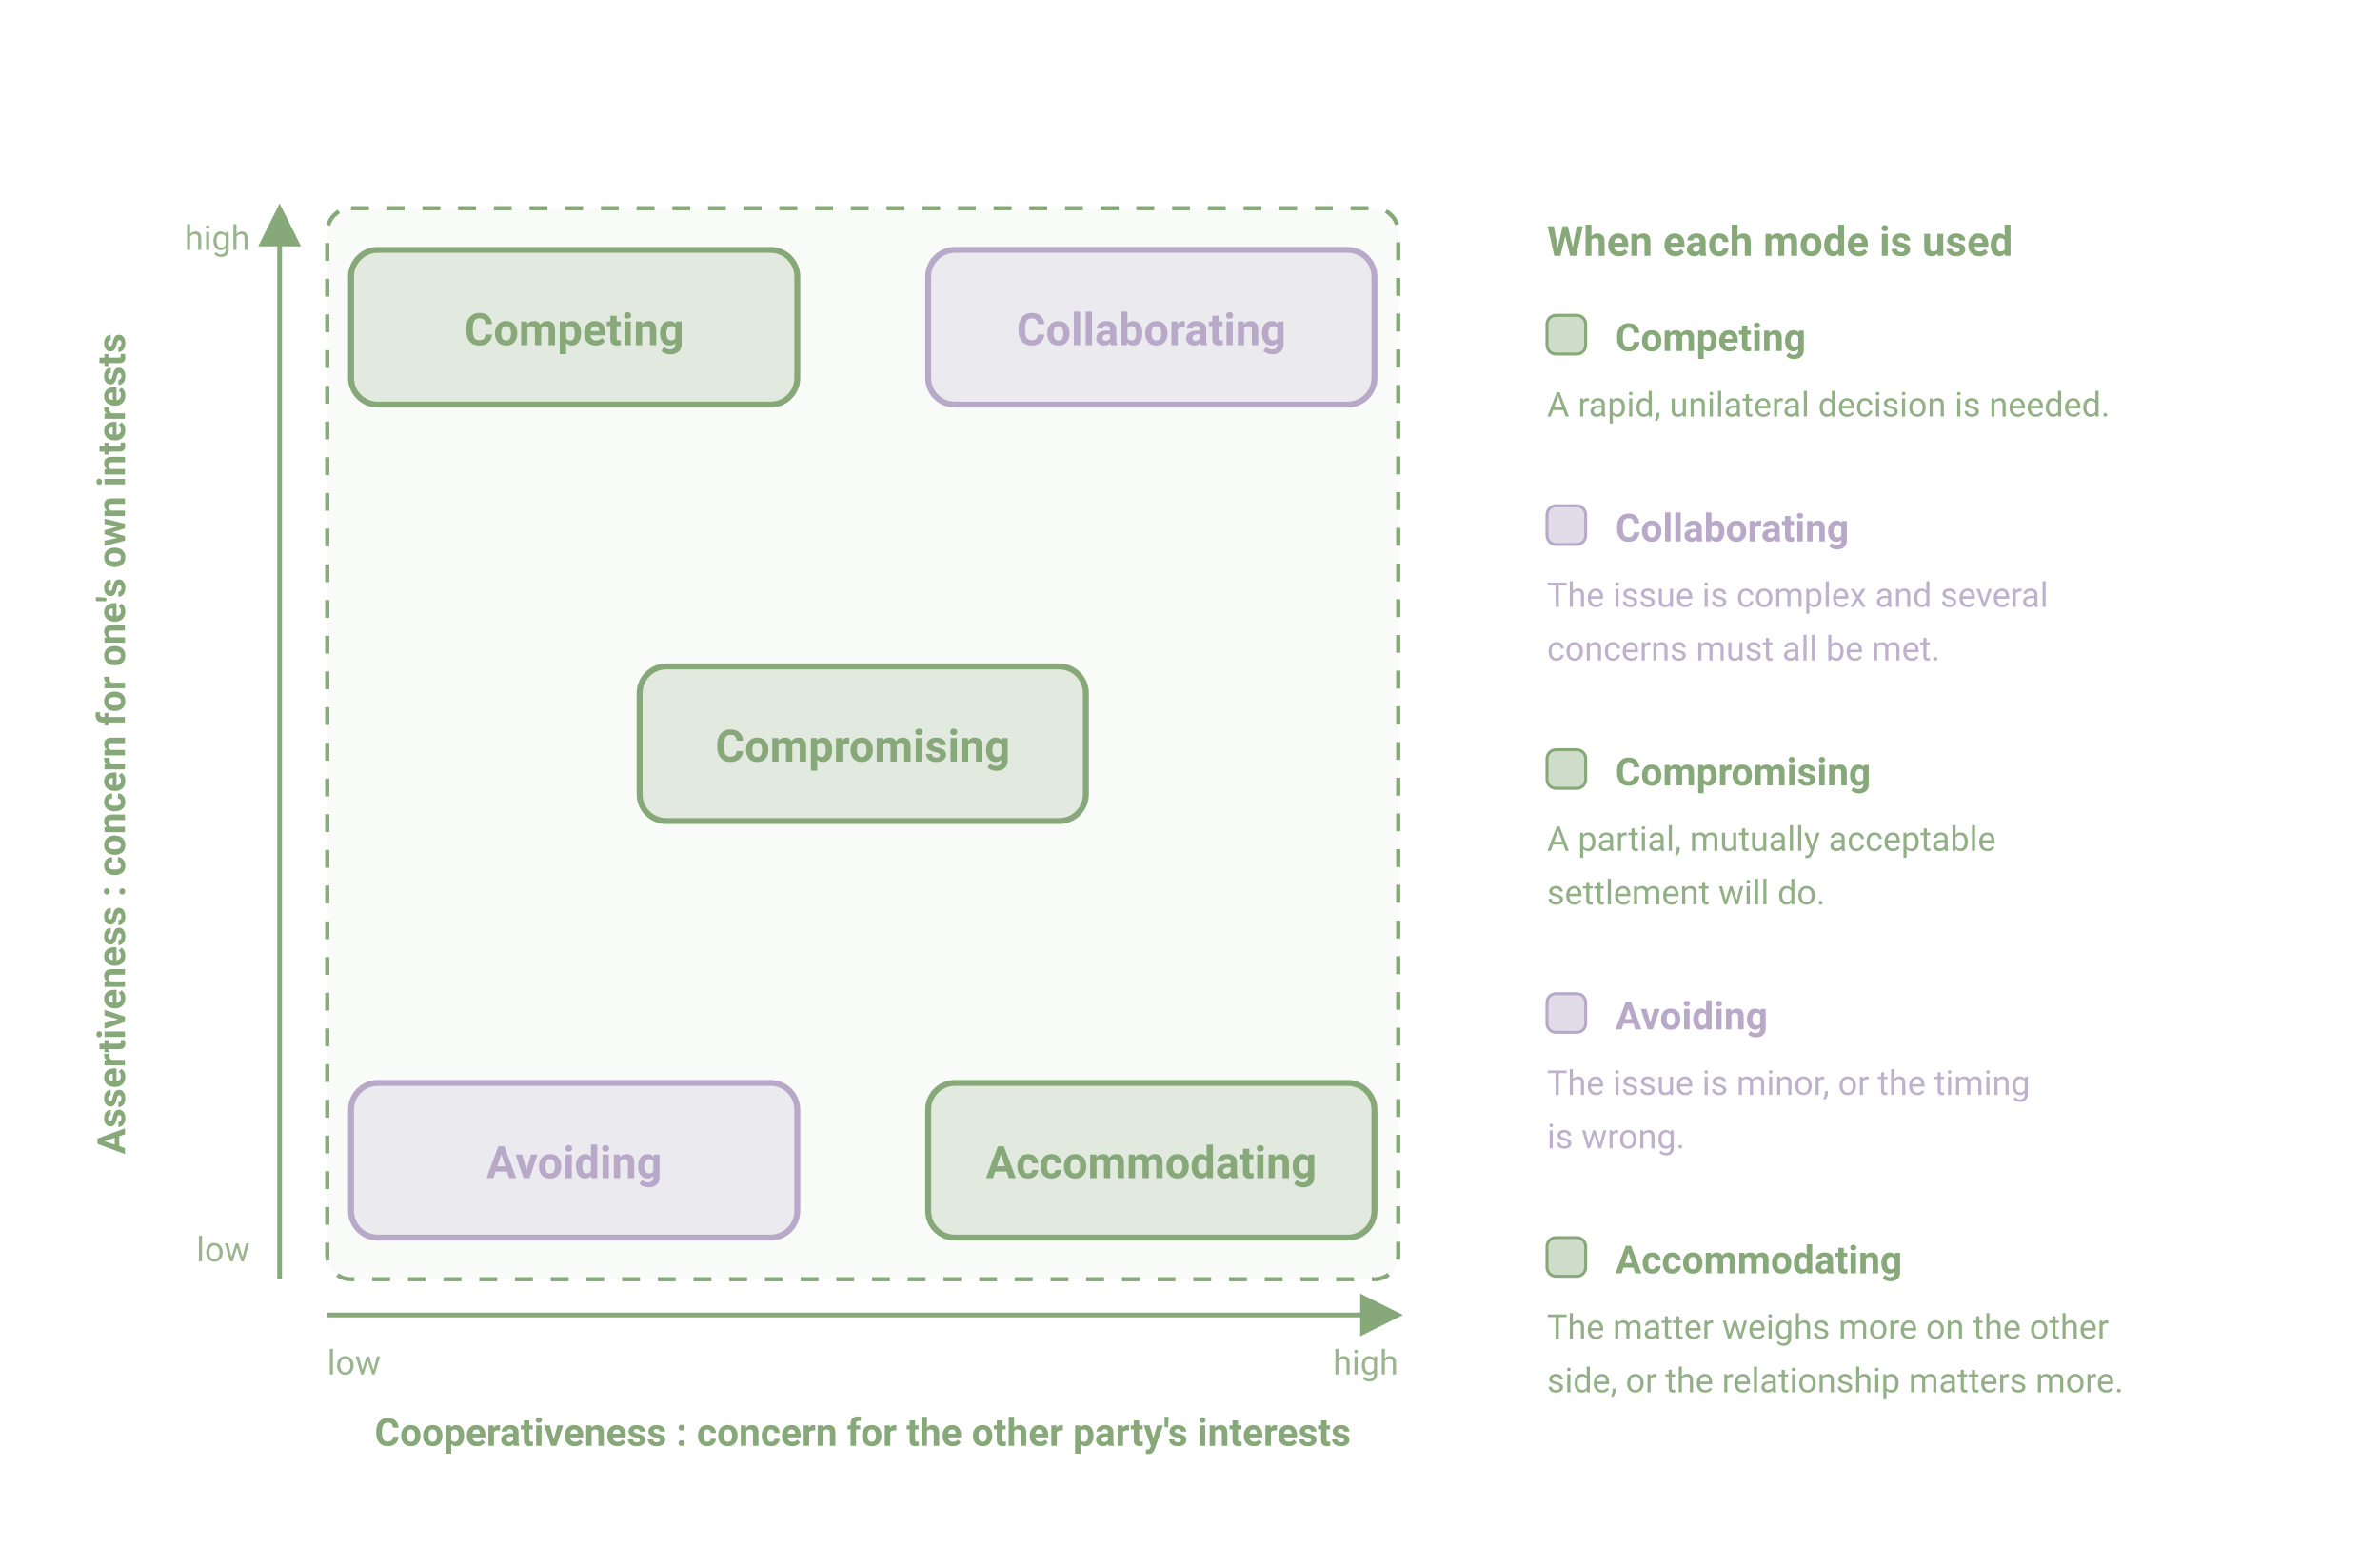
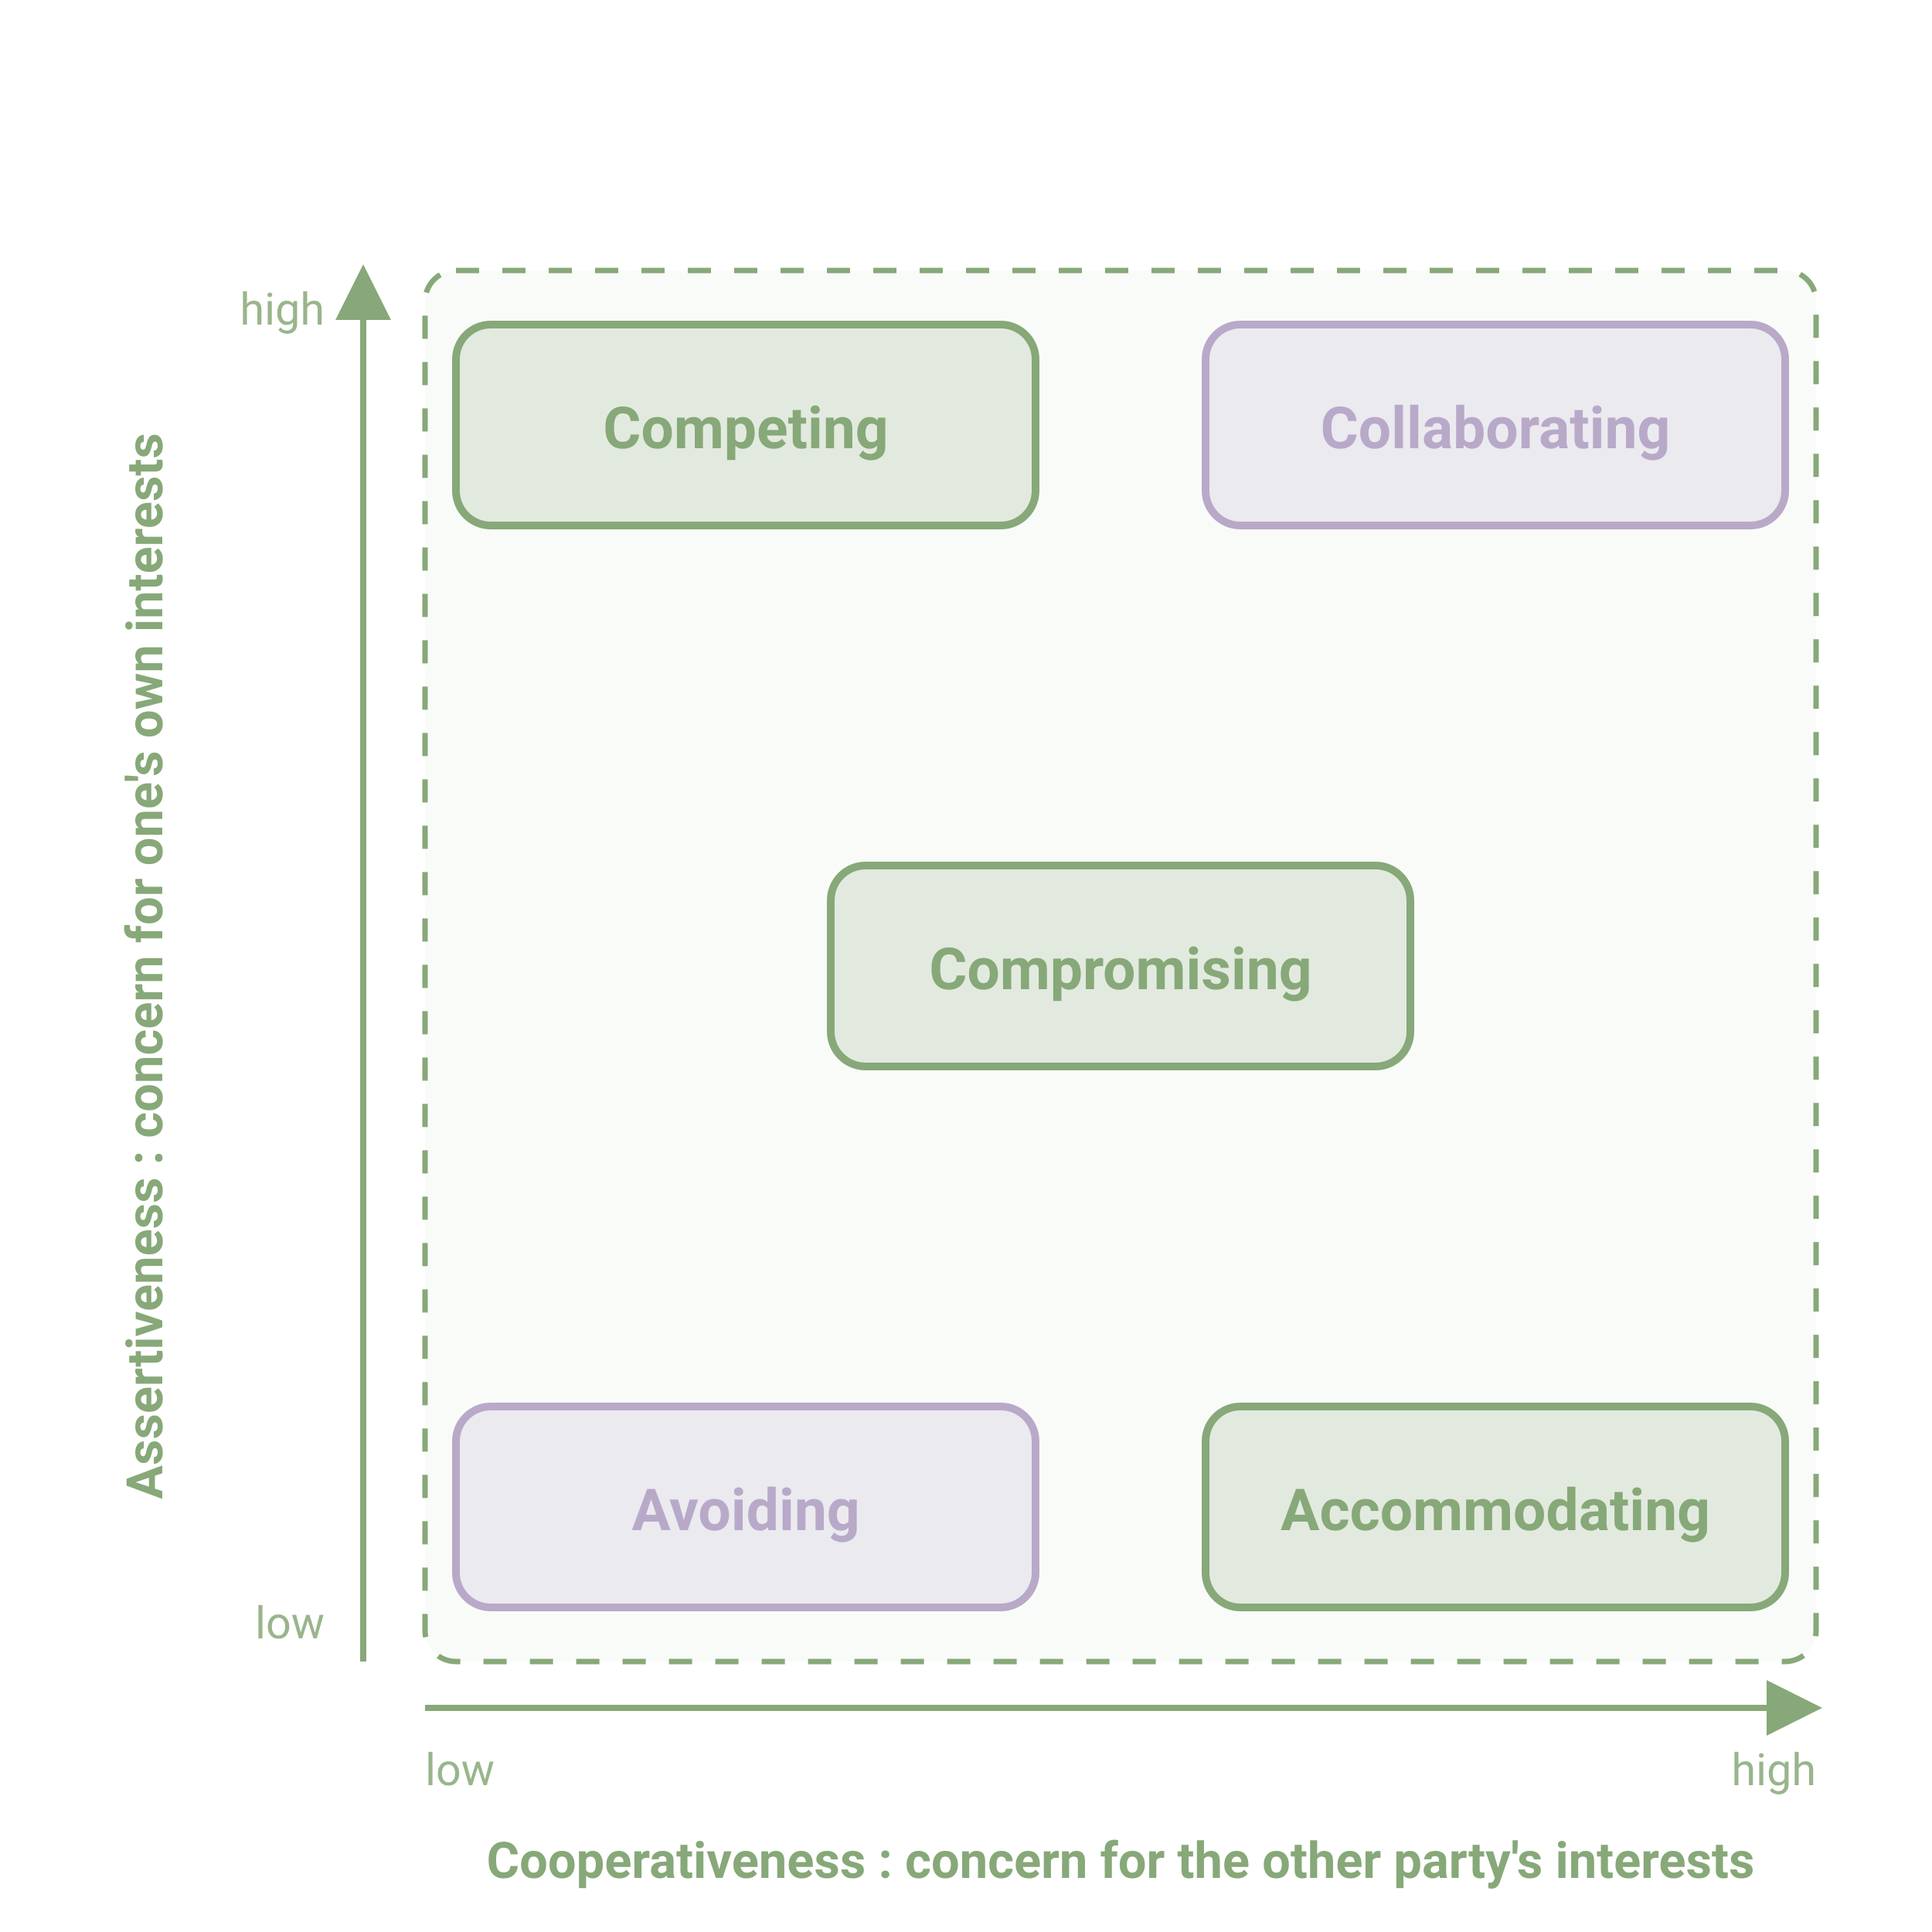
- <svg xmlns="http://www.w3.org/2000/svg" width="800" height="520" viewBox="0 0 800 520" role="img" aria-labelledby="t d">
+ <svg xmlns="http://www.w3.org/2000/svg" width="500" height="500" viewBox="0 0 500 500" role="img" aria-labelledby="t d">
  <defs>
    <marker id="as" markerWidth="9" markerHeight="9" refX="8" refY="4.5" orient="auto">
      <path d="M0,0 L9,4.5 L0,9 Z" fill="#87A878" />
    </marker>
  </defs>
  <style>
 text{font-family:'Segoe UI',system-ui,-apple-system,Roboto,Arial,sans-serif}
 .mn{font-size:15px;font-weight:600}
 .ax{font-size:13px;font-weight:600}
 .ae{font-size:11.5px;fill-opacity:.85}
-  .rh{font-size:14px;font-weight:600}
-  .rn{font-size:13px;font-weight:600}
-  .rd{font-size:11.5px;fill-opacity:.9}
-  .cp{font-size:12px;fill-opacity:.9}
 .sg{fill:#87A878}.lv{fill:#B8A9C9}
</style>
  <rect x="110" y="70" width="360" height="360" rx="8" fill="#87A878" fill-opacity=".05" stroke="#87A878" stroke-width="1.4" stroke-dasharray="6 6" />
  <g stroke-width="2">
    <rect x="118" y="84" width="150" height="52" rx="9" fill="#87A878" fill-opacity=".20" stroke="#87A878" />
    <rect x="312" y="84" width="150" height="52" rx="9" fill="#B8A9C9" fill-opacity=".20" stroke="#B8A9C9" />
    <rect x="215" y="224" width="150" height="52" rx="9" fill="#87A878" fill-opacity=".20" stroke="#87A878" />
    <rect x="118" y="364" width="150" height="52" rx="9" fill="#B8A9C9" fill-opacity=".20" stroke="#B8A9C9" />
    <rect x="312" y="364" width="150" height="52" rx="9" fill="#87A878" fill-opacity=".20" stroke="#87A878" />
  </g>
  <g class="mn" text-anchor="middle">
    <text class="sg" x="193" y="116">Competing</text>
    <text class="lv" x="387" y="116">Collaborating</text>
    <text class="sg" x="290" y="256">Compromising</text>
    <text class="lv" x="193" y="396">Avoiding</text>
    <text class="sg" x="387" y="396">Accommodating</text>
  </g>
  <line x1="110" y1="442" x2="470" y2="442" stroke="#87A878" stroke-width="1.6" marker-end="url(#as)" />
  <text class="ae sg" x="110" y="462">low</text>
  <text class="ae sg" x="470" y="462" text-anchor="end">high</text>
  <text class="ax sg" x="290" y="486" text-anchor="middle">Cooperativeness : concern for the other party's interests</text>
  <line x1="94" y1="430" x2="94" y2="70" stroke="#87A878" stroke-width="1.6" marker-end="url(#as)" />
  <text class="ae sg" x="84" y="84" text-anchor="end">high</text>
  <text class="ae sg" x="84" y="424" text-anchor="end">low</text>
  <text class="ax sg" x="42" y="250" text-anchor="middle" transform="rotate(-90 42 250)">Assertiveness : concern for one's own interests</text>
-   <text class="rh sg" x="520" y="86">When each mode is used</text>
-   <g>
-     <rect x="520" y="106" width="13" height="13" rx="3" fill="#87A878" fill-opacity=".4" stroke="#87A878" />
-     <text class="rn sg" x="543" y="118">Competing</text>
-     <text class="rd sg" x="520" y="140">A rapid, unilateral decision is needed.</text>
-     <rect x="520" y="170" width="13" height="13" rx="3" fill="#B8A9C9" fill-opacity=".4" stroke="#B8A9C9" />
-     <text class="rn lv" x="543" y="182">Collaborating</text>
-     <text class="rd lv" x="520" y="204">The issue is complex and several</text>
-     <text class="rd lv" x="520" y="222">concerns must all be met.</text>
-     <rect x="520" y="252" width="13" height="13" rx="3" fill="#87A878" fill-opacity=".4" stroke="#87A878" />
-     <text class="rn sg" x="543" y="264">Compromising</text>
-     <text class="rd sg" x="520" y="286">A partial, mutually acceptable</text>
-     <text class="rd sg" x="520" y="304">settlement will do.</text>
-     <rect x="520" y="334" width="13" height="13" rx="3" fill="#B8A9C9" fill-opacity=".4" stroke="#B8A9C9" />
-     <text class="rn lv" x="543" y="346">Avoiding</text>
-     <text class="rd lv" x="520" y="368">The issue is minor, or the timing</text>
-     <text class="rd lv" x="520" y="386">is wrong.</text>
-     <rect x="520" y="416" width="13" height="13" rx="3" fill="#87A878" fill-opacity=".4" stroke="#87A878" />
-     <text class="rn sg" x="543" y="428">Accommodating</text>
-     <text class="rd sg" x="520" y="450">The matter weighs more on the other</text>
-     <text class="rd sg" x="520" y="468">side, or the relationship matters more.</text>
-   </g>
</svg>
